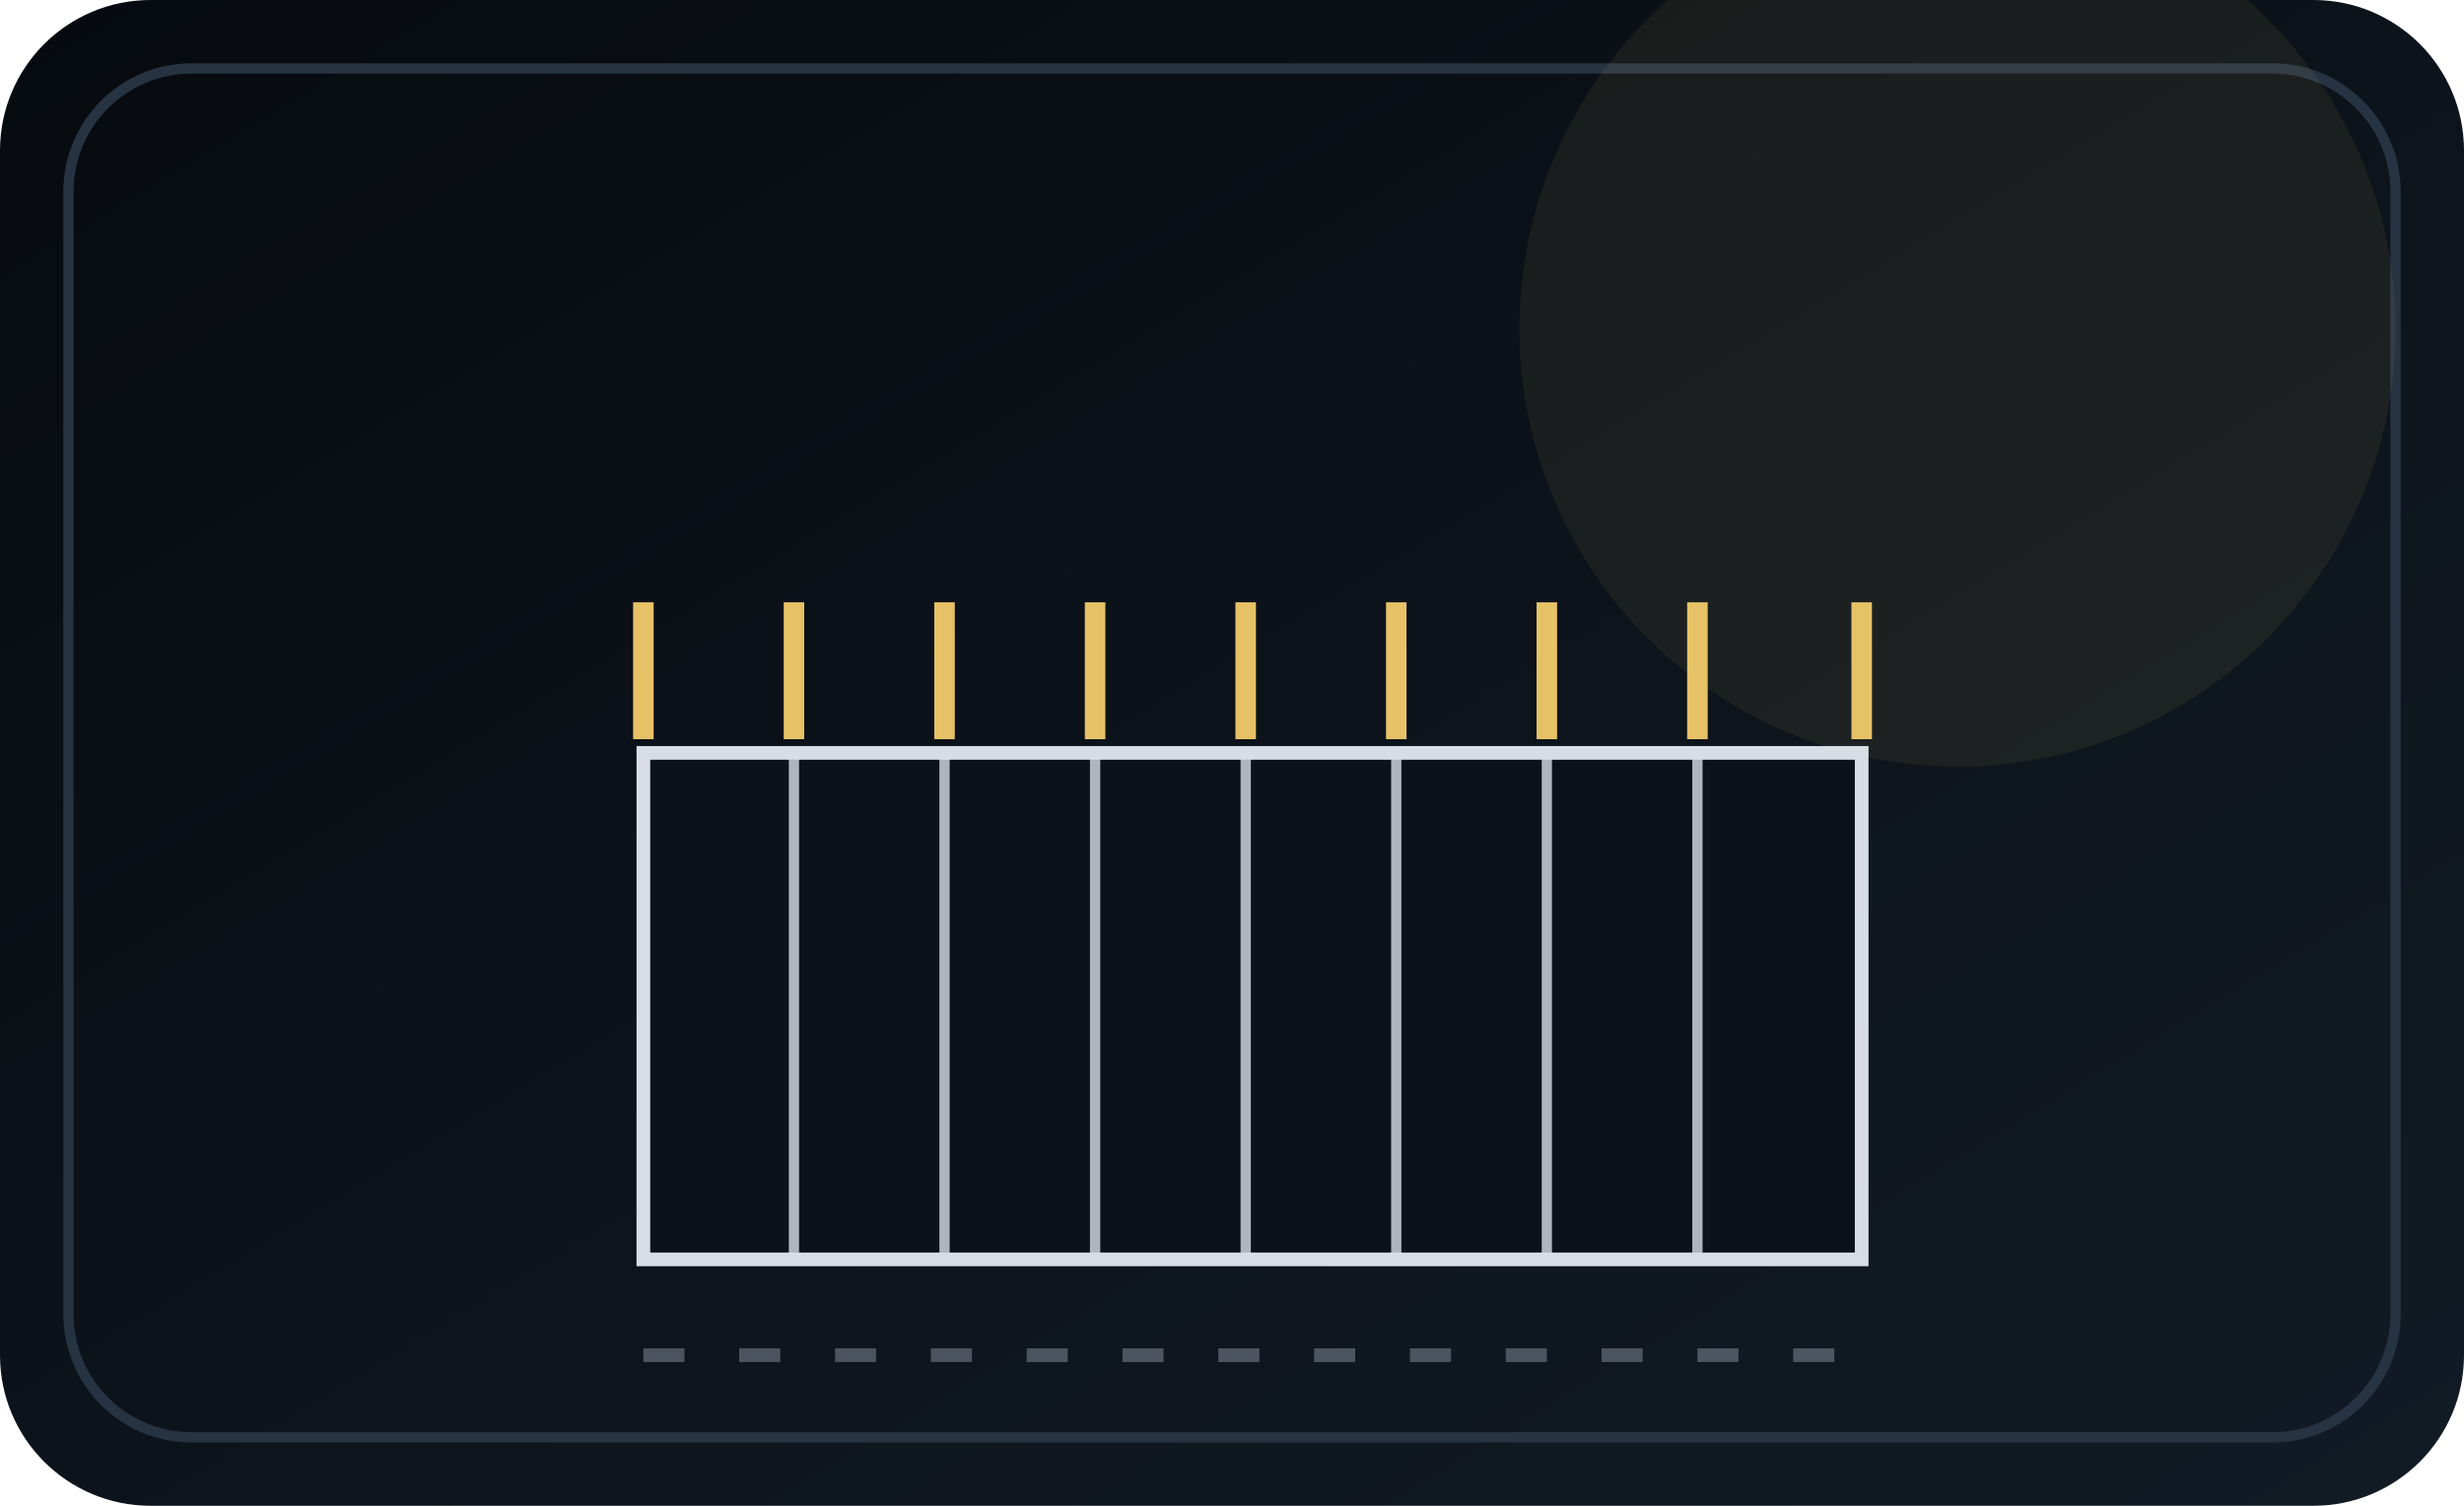
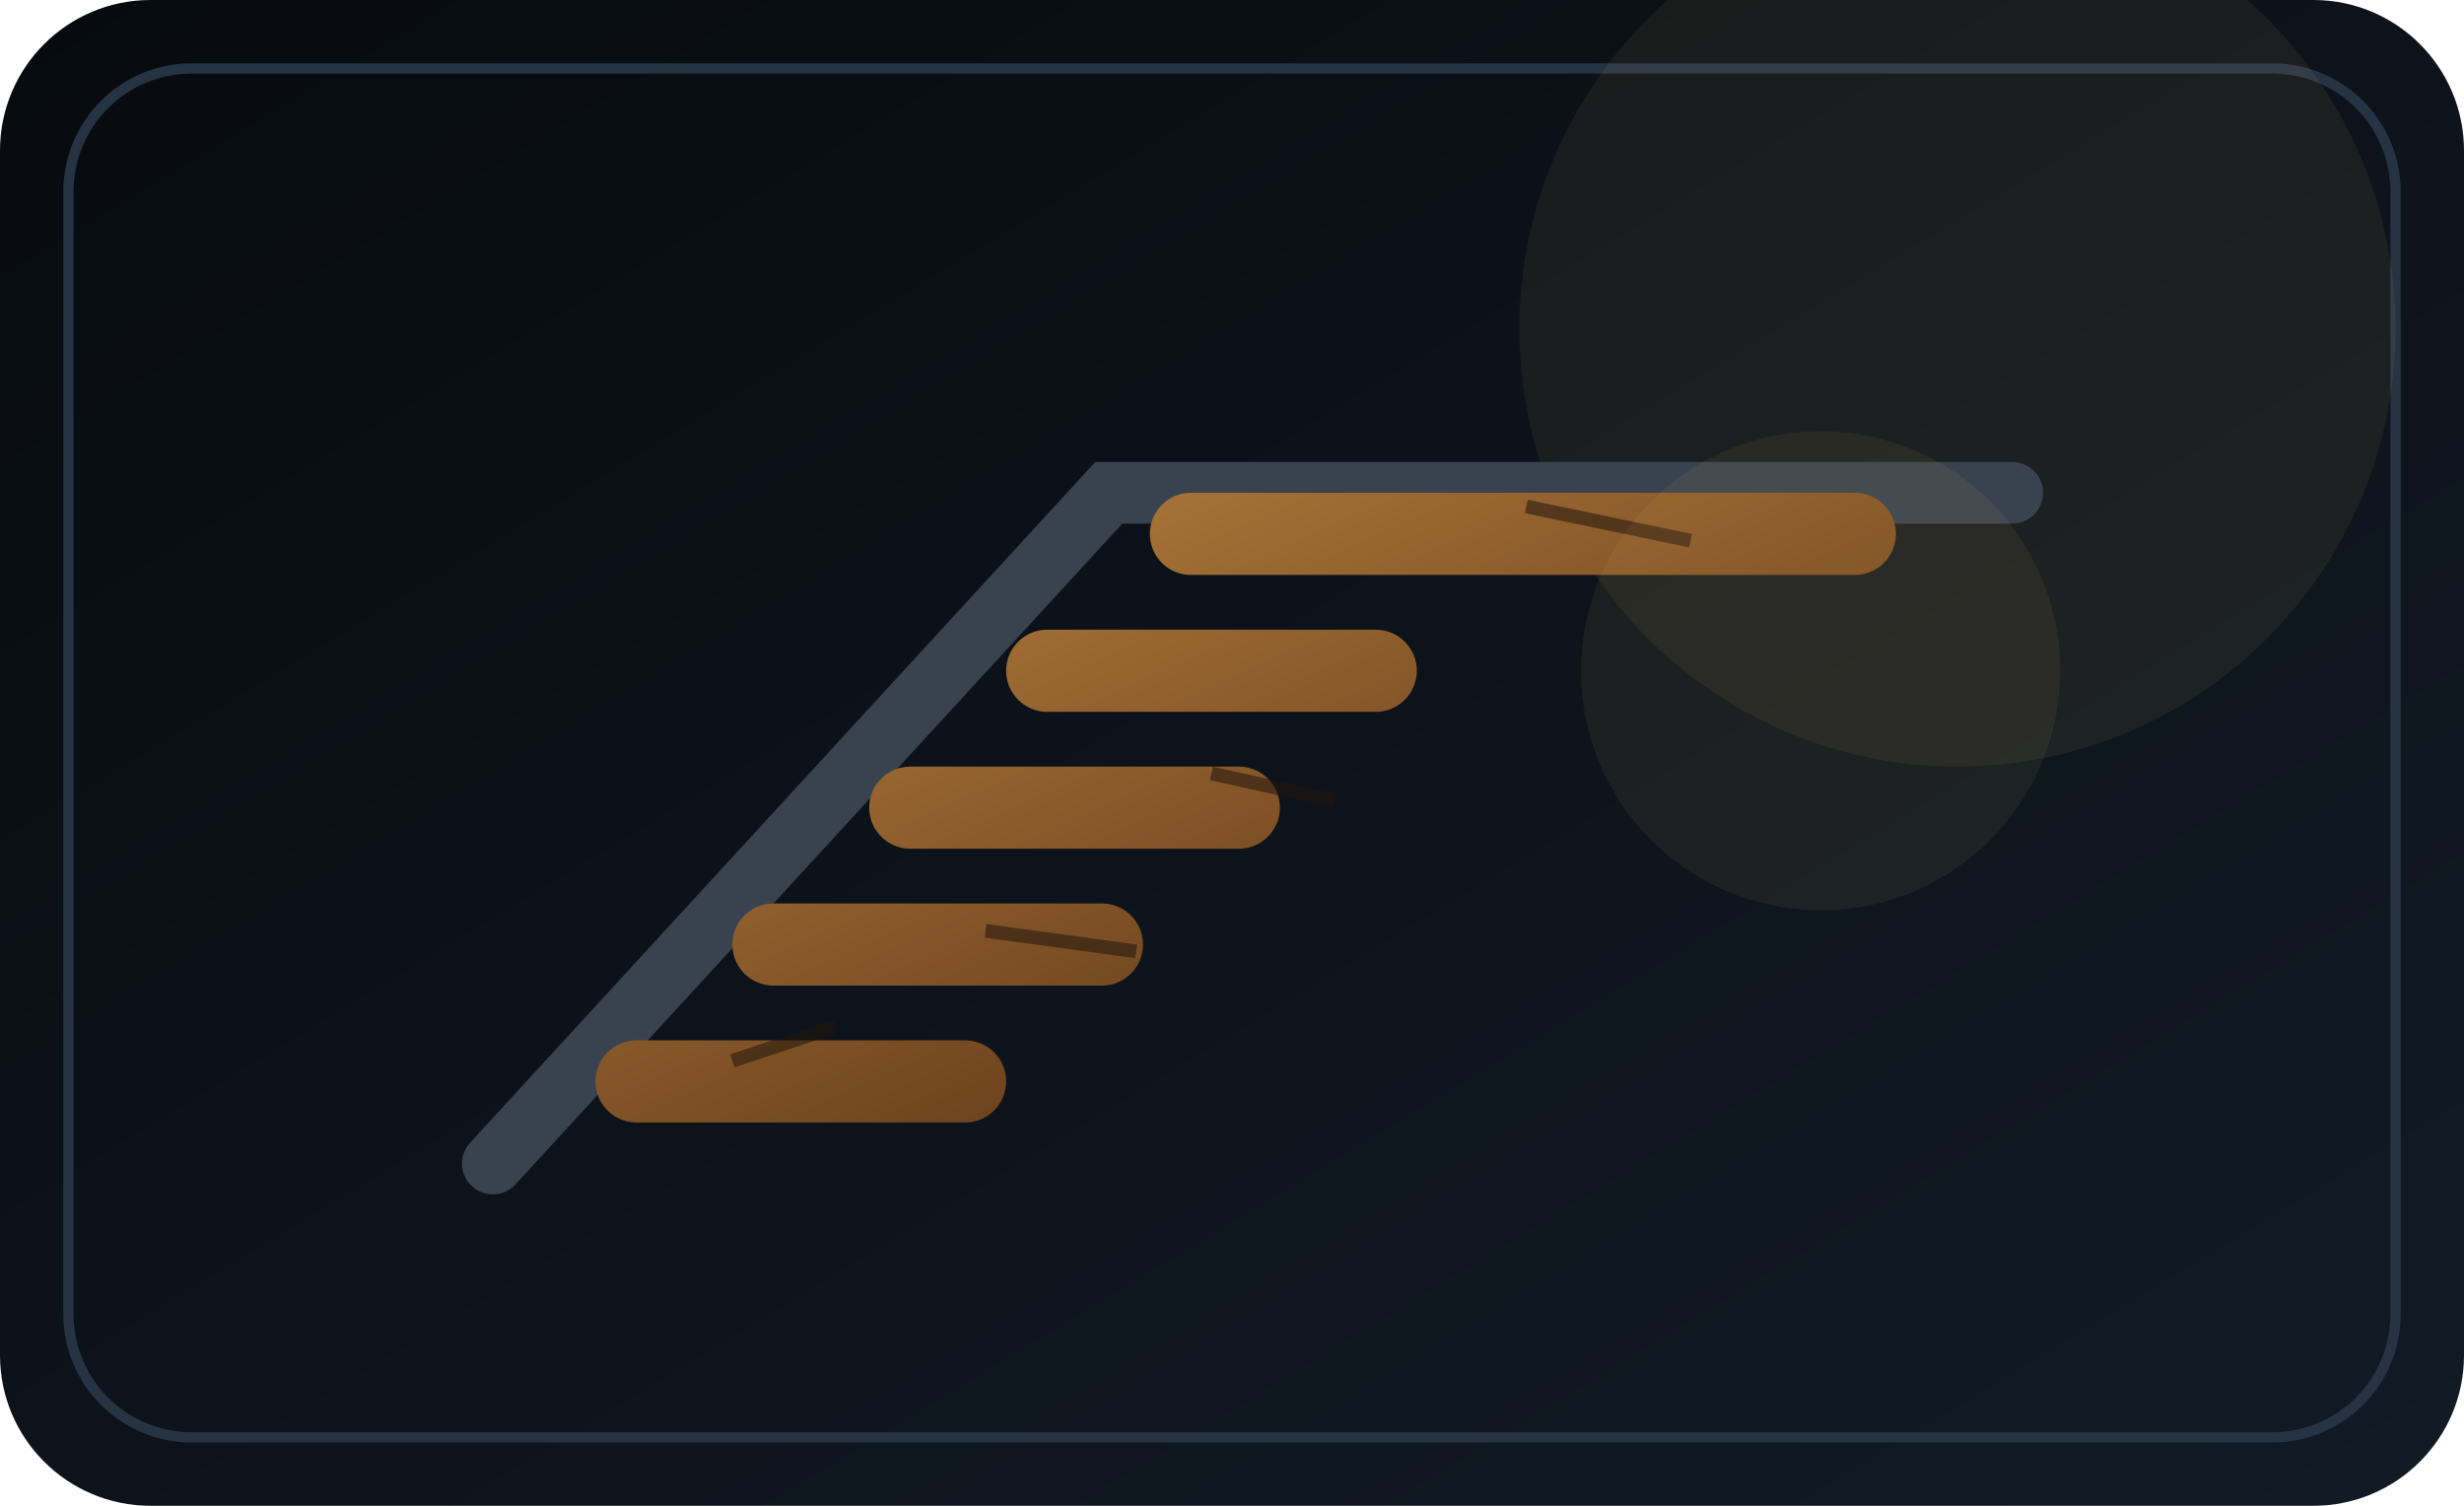
<svg xmlns="http://www.w3.org/2000/svg" width="360" height="220" viewBox="0 0 360 220" role="img">
  <defs>
    <linearGradient id="bg" x1="0" y1="0" x2="1" y2="1">
      <stop offset="0" stop-color="#070b10" />
      <stop offset="1" stop-color="#121b25" />
    </linearGradient>
    <linearGradient id="wood" x1="0" y1="0" x2="1" y2="1">
      <stop offset="0" stop-color="#b9823f" />
      <stop offset="1" stop-color="#4b260f" />
    </linearGradient>
    <linearGradient id="metal" x1="0" y1="0" x2="1" y2="1">
      <stop offset="0" stop-color="#9aa4b1" />
      <stop offset="1" stop-color="#2b3440" />
    </linearGradient>
    <filter id="glow" x="-40%" y="-40%" width="180%" height="180%">
      <feGaussianBlur stdDeviation="3" result="b" />
      <feMerge>
        <feMergeNode in="b" />
        <feMergeNode in="SourceGraphic" />
      </feMerge>
    </filter>
    <marker id="arrow" viewBox="0 0 10 10" refX="8.5" refY="5" markerWidth="7" markerHeight="7" orient="auto-start-reverse">
      <path d="M0 0L10 5L0 10Z" fill="#f0c96a" />
    </marker>
  </defs>
  <rect width="360" height="220" rx="22" fill="url(#bg)" />
  <rect x="10" y="10" width="340" height="200" rx="18" fill="none" stroke="#263342" stroke-width="1.5" />
  <circle cx="286" cy="48" r="64" fill="#f0c96a" opacity=".07" />
-   <g transform="translate(54 38)">
-     <rect x="40" y="72" width="178" height="74" fill="#0b121a" stroke="#d8dde5" stroke-width="2" />
-     <g stroke="#d8dde5" stroke-width="1.5" opacity=".8">
-       <path d="M62 72v74M84 72v74M106 72v74M128 72v74M150 72v74M172 72v74M194 72v74" />
+   <g transform="translate(52 34)">
+     <path d="M20 136 110 38h132" fill="none" stroke="#39434f" stroke-width="9" stroke-linecap="round" />
+     <path d="M41 124h48M61 104h48M81 84h48M101 64h48M122 44h48M164 44h55" stroke="url(#wood)" stroke-width="12" stroke-linecap="round" />
+     <g stroke="#20140c" stroke-width="2" opacity=".55">
+       <path d="M55 121l15-5M92 102l22 3M125 79l18 4M171 40l24 5" />
    </g>
-     <line x1="40" y1="50" x2="218" y2="50" stroke="#f0c96a" stroke-width="7" stroke-linecap="round" filter="url(#glow)" />
-     <g stroke="#f0c96a" stroke-width="3" opacity=".95">
-       <path d="M40 50v20M62 50v20M84 50v20M106 50v20M128 50v20M150 50v20M172 50v20M194 50v20M218 50v20" />
-     </g>
-     <path d="M40 160h178" stroke="#7d8794" stroke-width="2" opacity=".55" stroke-dasharray="6 8" />
+     <path d="M36 140h218" stroke="#f0c96a" stroke-width="2" opacity=".55" filter="url(#glow)" stroke-dasharray="6 8" />
+     <circle cx="214" cy="64" r="35" fill="#f0c96a" opacity=".07" />
  </g>
</svg>
